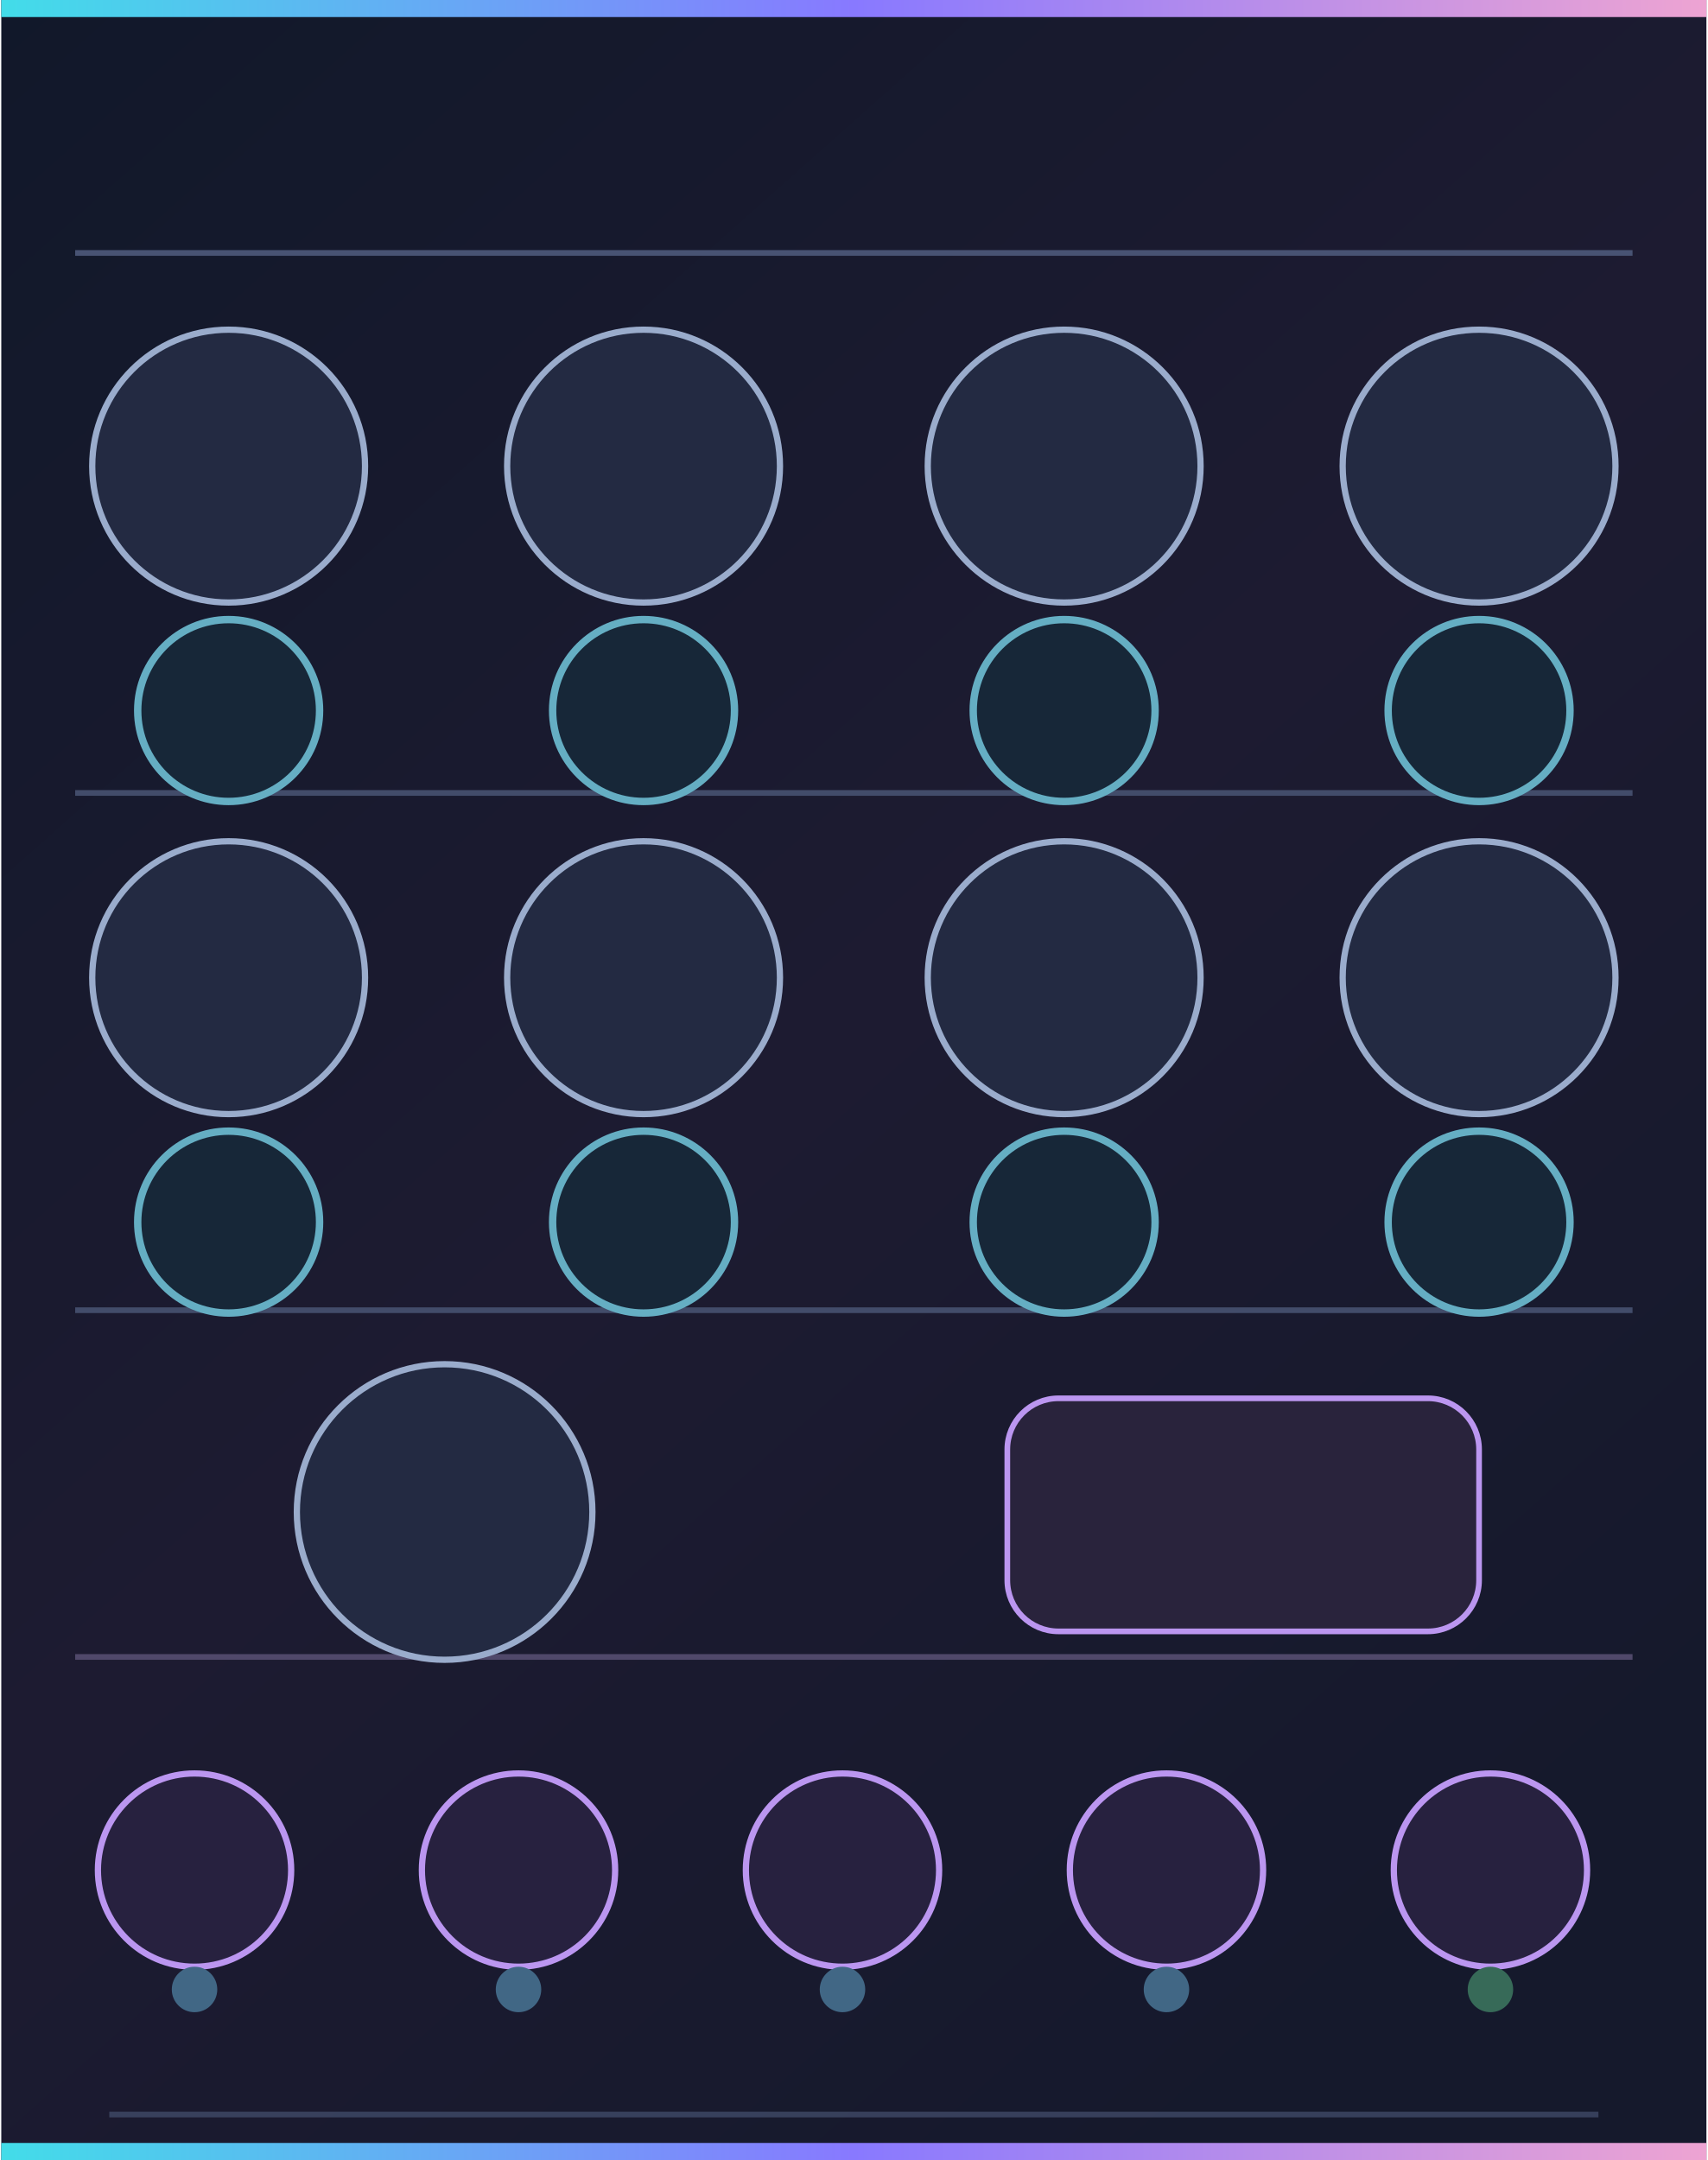
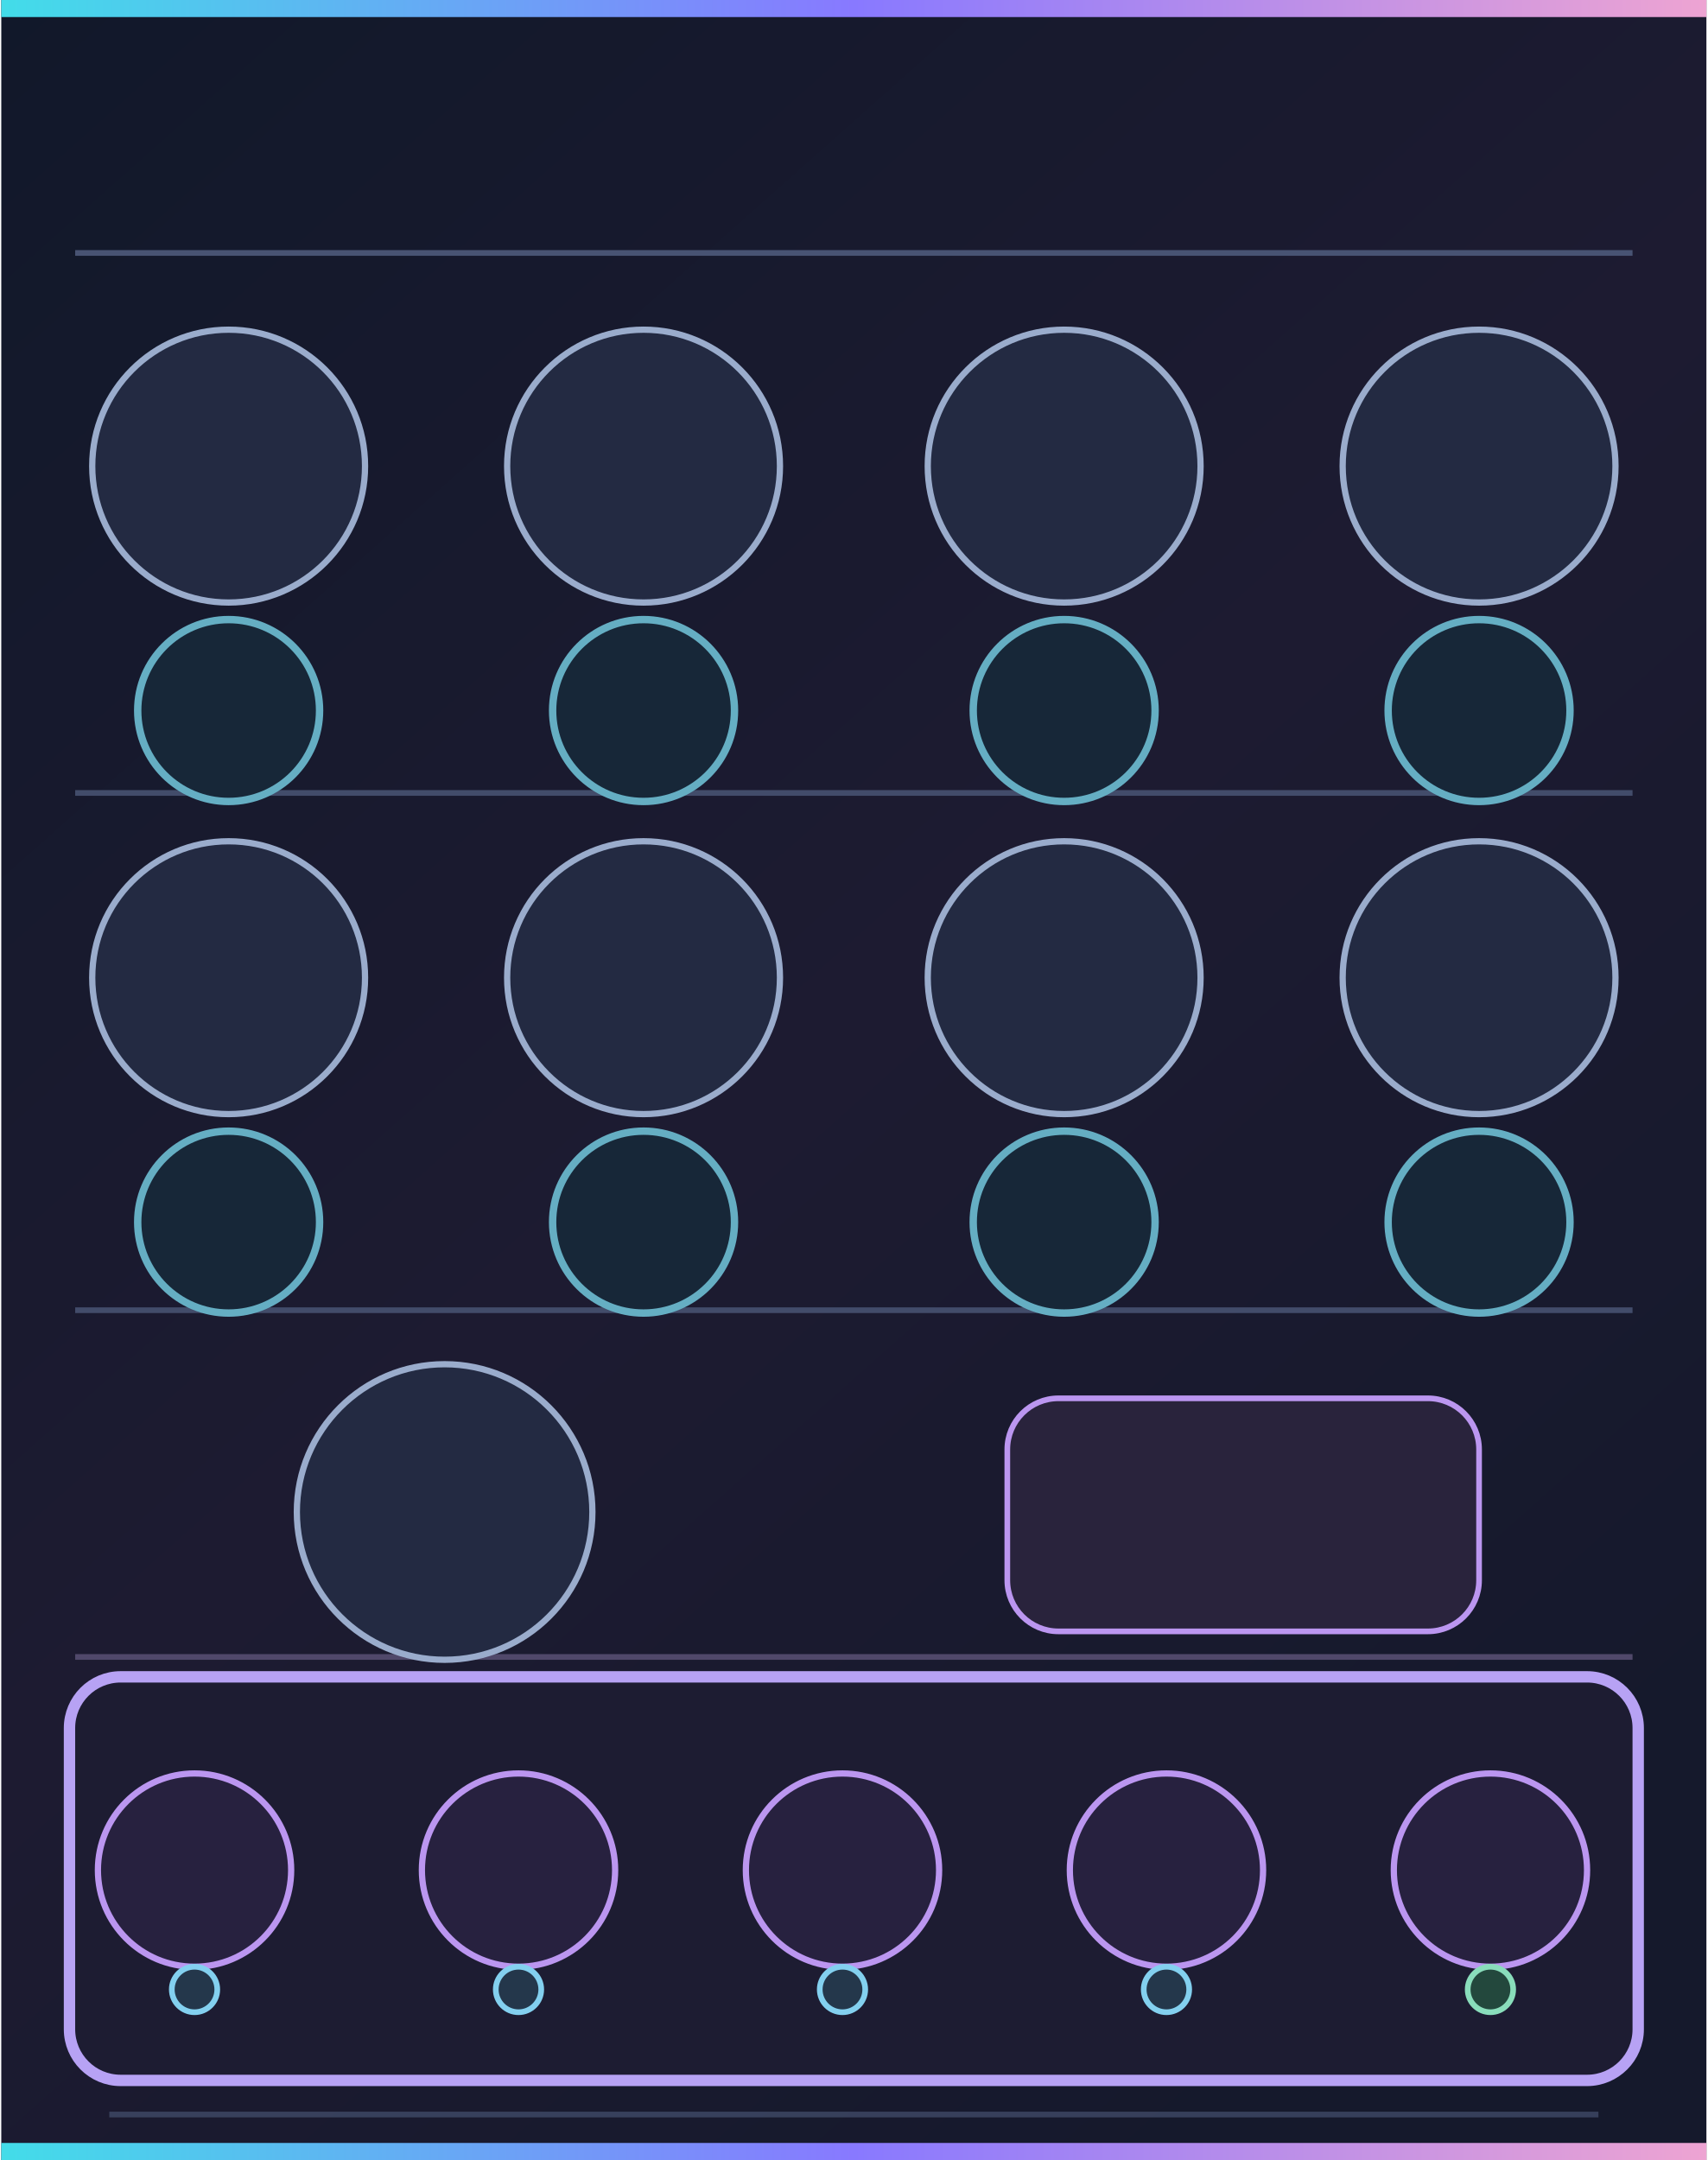
<svg xmlns="http://www.w3.org/2000/svg" width="101.6mm" height="128.5mm" viewBox="0 0 300 380">
  <defs>
    <linearGradient id="panel" x1="0" y1="0" x2="0.7" y2="1">
      <stop offset="0" stop-color="#11182A" />
      <stop offset="0.55" stop-color="#1D1B31" />
      <stop offset="1" stop-color="#15192C" />
    </linearGradient>
    <linearGradient id="accent" x1="0" y1="0" x2="1" y2="0">
      <stop offset="0" stop-color="#42DDE9" />
      <stop offset="0.5" stop-color="#8879FF" />
      <stop offset="1" stop-color="#EEA4D2" />
    </linearGradient>
  </defs>
  <rect width="300" height="380" fill="url(#panel)" />
  <rect width="300" height="3" fill="url(#accent)" />
  <rect y="377" width="300" height="3" fill="url(#accent)" />
  <rect x="13" y="44" width="274" height="1" fill="#485373" />
  <rect x="13" y="139" width="274" height="1" fill="#424C6A" />
  <rect x="13" y="230" width="274" height="1" fill="#424C6A" />
  <rect x="13" y="291" width="274" height="1" fill="#50486A" />
+   <rect id="macroSceneRail" x="12" y="295" width="276" height="71" rx="9" fill="#1D1C32" stroke="#B7A2F4" stroke-width="2" />
  <g stroke="#9AACCC" stroke-width="1.1" fill="#232A42">
    <circle cx="40" cy="82" r="24" />
    <circle cx="113" cy="82" r="24" />
    <circle cx="187" cy="82" r="24" />
    <circle cx="260" cy="82" r="24" />
    <circle cx="40" cy="172" r="24" />
    <circle cx="113" cy="172" r="24" />
    <circle cx="187" cy="172" r="24" />
    <circle cx="260" cy="172" r="24" />
    <circle cx="78" cy="266" r="26" />
  </g>
  <g stroke="#65AEC3" stroke-width="1.3" fill="#172738">
    <circle cx="40" cy="125" r="16" />
    <circle cx="113" cy="125" r="16" />
    <circle cx="187" cy="125" r="16" />
    <circle cx="260" cy="125" r="16" />
    <circle cx="40" cy="215" r="16" />
    <circle cx="113" cy="215" r="16" />
    <circle cx="187" cy="215" r="16" />
    <circle cx="260" cy="215" r="16" />
  </g>
  <rect x="177" y="246" width="83" height="41" rx="9" fill="#29233C" stroke="#BB96F0" />
  <g stroke="#BB96F0" stroke-width="1.1" fill="#27213F">
    <circle cx="34" cy="329" r="17" />
    <circle cx="91" cy="329" r="17" />
    <circle cx="148" cy="329" r="17" />
    <circle cx="205" cy="329" r="17" />
    <circle cx="262" cy="329" r="17" />
  </g>
-   <g fill="#416785">
+   <g fill="#24374B" stroke="#83D0EF" stroke-width="1">
    <circle cx="34" cy="350" r="4" />
    <circle cx="91" cy="350" r="4" />
    <circle cx="148" cy="350" r="4" />
    <circle cx="205" cy="350" r="4" />
  </g>
-   <circle cx="262" cy="350" r="4" fill="#376A58" />
+   <circle cx="262" cy="350" r="4" fill="#23483D" stroke="#89DDBB" stroke-width="1" />
  <path d="M19 372h262" stroke="#45506F" stroke-width="1" opacity=".7" />
</svg>
